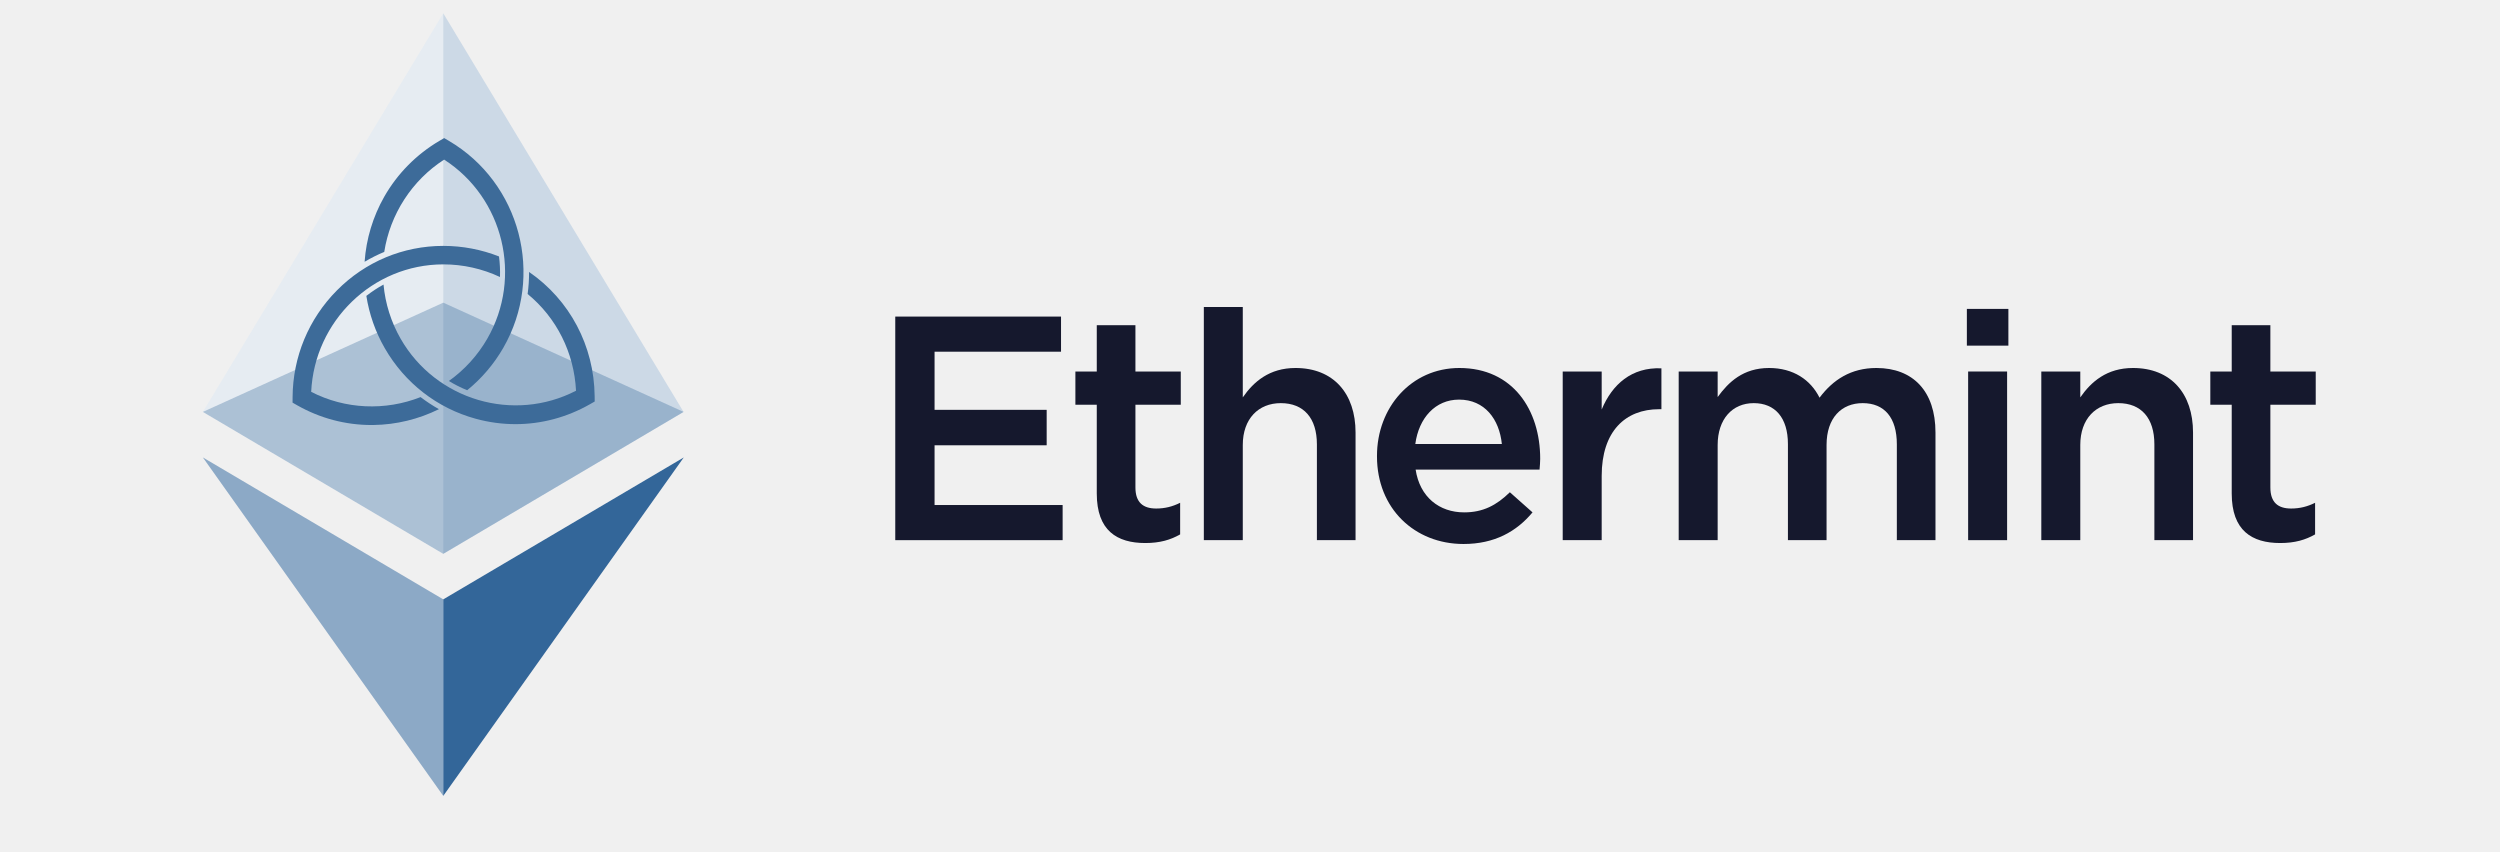
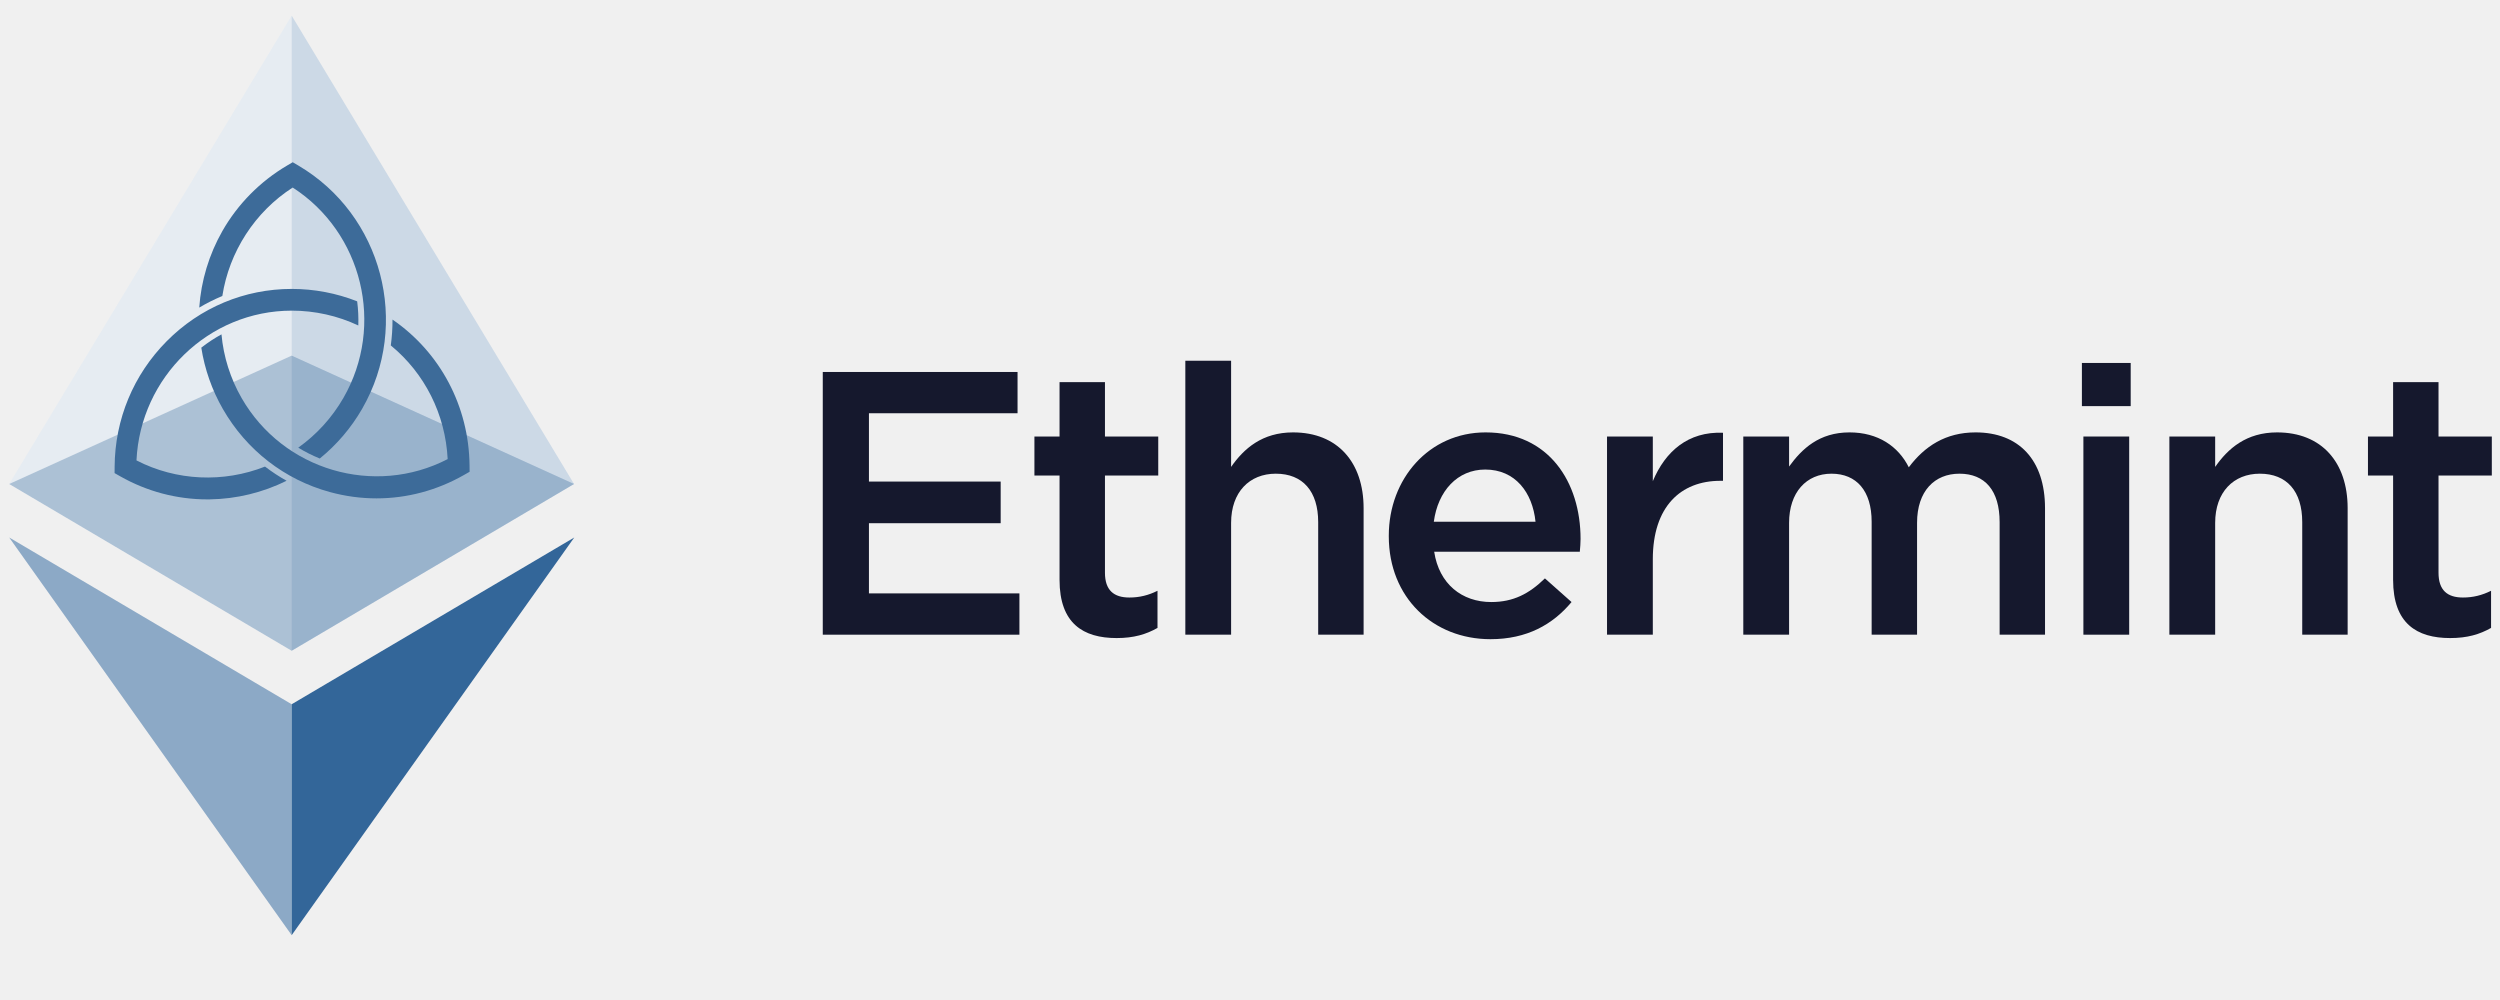
- <svg xmlns="http://www.w3.org/2000/svg" width="141" height="48" viewBox="0 0 141 48" fill="none">
+ <svg xmlns="http://www.w3.org/2000/svg" width="120" height="48" viewBox="0 0 120 48" fill="none">
  <g clip-path="url(#clip0)">
-     <path d="M11.441 23.232L25 31.237V0.75L11.441 23.232Z" fill="#E6ECF2" />
-     <path d="M25 0.75V31.237L38.554 23.232L25 0.75Z" fill="#CCD9E6" />
-     <path d="M11.441 25.799L25 44.888V33.804L11.441 25.799Z" fill="#8CA9C6" />
-     <path d="M25 33.804V44.888L38.565 25.799L25 33.804Z" fill="#336699" />
-     <g opacity="0.25">
-       <path d="M25 17.07L11.441 23.232L25 31.237L38.554 23.232L25 17.07Z" fill="#004080" />
+     <g clip-path="url(#clip1)">
+       <path d="M0.441 23.232L14 31.237V0.75L0.441 23.232Z" fill="#E6ECF2" />
+       <path d="M14 0.75V31.237L27.554 23.232L14 0.75Z" fill="#CCD9E6" />
+       <path d="M0.441 25.799L14 44.888V33.804L0.441 25.799Z" fill="#8CA9C6" />
+       <path d="M14 33.804V44.888L27.565 25.799L14 33.804Z" fill="#336699" />
+       <g opacity="0.25">
+         <path d="M14 17.07L0.441 23.232L14 31.237L27.554 23.232L14 17.07Z" fill="#004080" />
+       </g>
+       <path fill-rule="evenodd" clip-rule="evenodd" d="M17.144 14.464C16.153 14.073 15.085 13.868 14.006 13.868C11.739 13.868 9.607 14.759 8.002 16.378C6.404 17.989 5.516 20.129 5.502 22.403L5.5 22.709L5.765 22.86C7.043 23.588 8.487 23.971 9.951 23.971C9.992 23.971 10.032 23.97 10.073 23.97C11.349 23.951 12.611 23.644 13.756 23.077C13.395 22.875 13.049 22.647 12.72 22.396C10.725 23.183 8.464 23.086 6.551 22.1C6.737 18.108 10.019 14.911 14.006 14.911C15.115 14.911 16.21 15.157 17.199 15.623C17.212 15.237 17.194 14.85 17.144 14.464Z" fill="#3D6B99" />
+       <path fill-rule="evenodd" clip-rule="evenodd" d="M22.538 22.337C22.507 19.502 21.132 16.915 18.84 15.339C18.842 15.754 18.814 16.169 18.758 16.581C20.386 17.916 21.379 19.882 21.488 22.037C17.975 23.854 13.593 22.581 11.598 19.108C11.059 18.17 10.728 17.121 10.631 16.049C10.292 16.234 9.968 16.448 9.662 16.688C9.824 17.719 10.174 18.721 10.697 19.631C11.832 21.606 13.657 23.023 15.836 23.619C16.575 23.821 17.327 23.922 18.074 23.922C19.53 23.922 20.971 23.541 22.275 22.797L22.541 22.645L22.538 22.337Z" fill="#3D6B99" />
+       <path fill-rule="evenodd" clip-rule="evenodd" d="M14.313 7.941L14.051 7.787L13.788 7.941C12.492 8.702 11.414 9.792 10.672 11.094C10.032 12.219 9.653 13.478 9.564 14.764C9.919 14.553 10.289 14.367 10.672 14.208C11.001 12.088 12.231 10.172 14.05 9.002C17.391 11.154 18.49 15.617 16.483 19.102C15.94 20.045 15.197 20.861 14.316 21.488C14.645 21.689 14.99 21.863 15.349 22.009C16.163 21.348 16.856 20.538 17.383 19.622C19.726 15.553 18.349 10.313 14.313 7.941Z" fill="#3D6B99" />
    </g>
-     <path fill-rule="evenodd" clip-rule="evenodd" d="M28.144 14.464C27.153 14.073 26.085 13.868 25.006 13.868C22.739 13.868 20.607 14.759 19.002 16.378C17.404 17.989 16.516 20.129 16.502 22.403L16.5 22.709L16.765 22.86C18.043 23.588 19.487 23.971 20.951 23.971C20.992 23.971 21.032 23.97 21.073 23.97C22.349 23.951 23.611 23.644 24.756 23.077C24.395 22.875 24.049 22.647 23.72 22.396C21.725 23.183 19.464 23.086 17.551 22.1C17.737 18.108 21.019 14.911 25.006 14.911C26.115 14.911 27.21 15.157 28.199 15.623C28.212 15.237 28.194 14.85 28.144 14.464" fill="#3D6B99" />
-     <path fill-rule="evenodd" clip-rule="evenodd" d="M33.538 22.337C33.507 19.502 32.132 16.915 29.84 15.339C29.842 15.754 29.814 16.169 29.758 16.581C31.386 17.916 32.379 19.882 32.488 22.037C28.975 23.854 24.593 22.581 22.598 19.108C22.059 18.17 21.728 17.121 21.631 16.049C21.292 16.234 20.968 16.448 20.662 16.688C20.824 17.719 21.174 18.721 21.697 19.631C22.832 21.606 24.657 23.023 26.836 23.619C27.575 23.821 28.327 23.922 29.074 23.922C30.53 23.922 31.971 23.541 33.275 22.797L33.541 22.645L33.538 22.337Z" fill="#3D6B99" />
-     <path fill-rule="evenodd" clip-rule="evenodd" d="M25.313 7.941L25.051 7.787L24.788 7.941C23.491 8.702 22.414 9.792 21.672 11.094C21.032 12.219 20.653 13.478 20.564 14.764C20.919 14.553 21.289 14.367 21.672 14.208C22.001 12.088 23.231 10.172 25.05 9.002C28.391 11.154 29.49 15.617 27.483 19.102C26.94 20.045 26.197 20.861 25.316 21.488C25.645 21.689 25.99 21.863 26.349 22.009C27.163 21.348 27.856 20.538 28.383 19.622C30.726 15.553 29.349 10.313 25.313 7.941" fill="#3D6B99" />
+     <path d="M39.493 30.465H48.932V28.483H41.709V25.114H48.032V23.115H41.709V19.836H48.842V17.855H39.493V30.465Z" fill="#15182D" />
+     <path d="M53.597 30.627C54.425 30.627 55.02 30.447 55.56 30.14V28.357C55.128 28.573 54.696 28.681 54.209 28.681C53.471 28.681 53.038 28.339 53.038 27.492V22.827H55.596V20.953H53.038V18.341H50.858V20.953H49.652V22.827H50.858V27.835C50.858 29.924 51.993 30.627 53.597 30.627Z" fill="#15182D" />
+     <path d="M56.896 30.465H59.093V25.096C59.093 23.619 59.976 22.737 61.237 22.737C62.534 22.737 63.273 23.583 63.273 25.061V30.465H65.453V24.394C65.453 22.196 64.21 20.755 62.066 20.755C60.589 20.755 59.706 21.53 59.093 22.412V17.314H56.896V30.465Z" fill="#15182D" />
+     <path d="M71.543 30.681C73.291 30.681 74.534 29.978 75.434 28.898L74.156 27.763C73.399 28.501 72.642 28.898 71.579 28.898C70.174 28.898 69.076 28.033 68.841 26.484H75.831C75.849 26.267 75.867 26.069 75.867 25.871C75.867 23.133 74.336 20.755 71.309 20.755C68.589 20.755 66.662 22.989 66.662 25.709V25.745C66.662 28.681 68.787 30.681 71.543 30.681ZM68.823 25.043C69.021 23.565 69.958 22.538 71.291 22.538C72.732 22.538 73.561 23.637 73.705 25.043H68.823Z" fill="#15182D" />
+     <path d="M77.137 30.465H79.335V26.844C79.335 24.322 80.668 23.079 82.578 23.079H82.704V20.773C81.028 20.701 79.929 21.674 79.335 23.097V20.953H77.137V30.465Z" fill="#15182D" />
+     <path d="M83.678 30.465H85.876V25.096C85.876 23.637 86.704 22.737 87.911 22.737C89.118 22.737 89.839 23.565 89.839 25.043V30.465H92.019V25.096C92.019 23.565 92.865 22.737 94.054 22.737C95.279 22.737 95.982 23.547 95.982 25.061V30.465H98.161V24.394C98.161 22.07 96.9 20.755 94.829 20.755C93.388 20.755 92.379 21.422 91.622 22.43C91.118 21.422 90.145 20.755 88.776 20.755C87.317 20.755 86.488 21.548 85.876 22.394V20.953H83.678V30.465Z" fill="#15182D" />
+     <path d="M99.931 19.494H102.273V17.422H99.931V19.494ZM100.003 30.465H102.201V20.953H100.003V30.465Z" fill="#15182D" />
+     <path d="M104.13 30.465H106.328V25.096C106.328 23.619 107.211 22.737 108.472 22.737C109.769 22.737 110.507 23.583 110.507 25.061V30.465H112.687V24.394C112.687 22.196 111.444 20.755 109.301 20.755C107.823 20.755 106.941 21.53 106.328 22.412V20.953H104.13V30.465Z" fill="#15182D" />
+     <path d="M117.607 30.627C118.436 30.627 119.03 30.447 119.571 30.14V28.357C119.138 28.573 118.706 28.681 118.22 28.681C117.481 28.681 117.049 28.339 117.049 27.492V22.827H119.607V20.953H117.049V18.341H114.869V20.953H113.662V22.827H114.869V27.835C114.869 29.924 116.004 30.627 117.607 30.627Z" fill="#15182D" />
  </g>
-   <path d="M50.493 30.465H59.932V28.483H52.709V25.114H59.032V23.115H52.709V19.836H59.842V17.855H50.493V30.465Z" fill="#15182D" />
-   <path d="M64.597 30.627C65.425 30.627 66.02 30.447 66.56 30.14V28.357C66.128 28.573 65.696 28.681 65.209 28.681C64.471 28.681 64.038 28.339 64.038 27.492V22.827H66.596V20.953H64.038V18.341H61.858V20.953H60.652V22.827H61.858V27.835C61.858 29.924 62.993 30.627 64.597 30.627Z" fill="#15182D" />
-   <path d="M67.896 30.465H70.093V25.096C70.093 23.619 70.976 22.737 72.237 22.737C73.534 22.737 74.273 23.583 74.273 25.061V30.465H76.453V24.394C76.453 22.196 75.21 20.755 73.066 20.755C71.589 20.755 70.706 21.53 70.093 22.412V17.314H67.896V30.465Z" fill="#15182D" />
-   <path d="M82.543 30.681C84.291 30.681 85.534 29.978 86.434 28.898L85.156 27.763C84.399 28.501 83.642 28.898 82.579 28.898C81.174 28.898 80.076 28.033 79.841 26.484H86.831C86.849 26.267 86.867 26.069 86.867 25.871C86.867 23.133 85.336 20.755 82.309 20.755C79.589 20.755 77.662 22.989 77.662 25.709V25.745C77.662 28.681 79.787 30.681 82.543 30.681ZM79.823 25.043C80.021 23.565 80.958 22.538 82.291 22.538C83.732 22.538 84.561 23.637 84.705 25.043H79.823Z" fill="#15182D" />
-   <path d="M88.137 30.465H90.335V26.844C90.335 24.322 91.668 23.079 93.578 23.079H93.704V20.773C92.028 20.701 90.929 21.674 90.335 23.097V20.953H88.137V30.465Z" fill="#15182D" />
-   <path d="M94.678 30.465H96.876V25.096C96.876 23.637 97.704 22.737 98.911 22.737C100.118 22.737 100.839 23.565 100.839 25.043V30.465H103.018V25.096C103.018 23.565 103.865 22.737 105.054 22.737C106.279 22.737 106.982 23.547 106.982 25.061V30.465H109.161V24.394C109.161 22.07 107.9 20.755 105.829 20.755C104.388 20.755 103.379 21.422 102.622 22.43C102.118 21.422 101.145 20.755 99.776 20.755C98.317 20.755 97.488 21.548 96.876 22.394V20.953H94.678V30.465Z" fill="#15182D" />
-   <path d="M110.931 19.494H113.273V17.422H110.931V19.494ZM111.003 30.465H113.201V20.953H111.003V30.465Z" fill="#15182D" />
-   <path d="M115.13 30.465H117.328V25.096C117.328 23.619 118.211 22.737 119.472 22.737C120.769 22.737 121.507 23.583 121.507 25.061V30.465H123.687V24.394C123.687 22.196 122.444 20.755 120.301 20.755C118.823 20.755 117.941 21.53 117.328 22.412V20.953H115.13V30.465Z" fill="#15182D" />
-   <path d="M128.607 30.627C129.436 30.627 130.03 30.447 130.571 30.14V28.357C130.138 28.573 129.706 28.681 129.22 28.681C128.481 28.681 128.049 28.339 128.049 27.492V22.827H130.607V20.953H128.049V18.341H125.869V20.953H124.662V22.827H125.869V27.835C125.869 29.924 127.004 30.627 128.607 30.627Z" fill="#15182D" />
  <defs>
    <clipPath id="clip0">
-       <rect width="46.5" height="46.5" fill="white" transform="translate(1.75 0.75)" />
+       <rect width="120" height="48" fill="white" />
+     </clipPath>
+     <clipPath id="clip1">
+       <rect width="46.5" height="46.5" fill="white" transform="translate(-9.25 0.75)" />
    </clipPath>
  </defs>
</svg>
